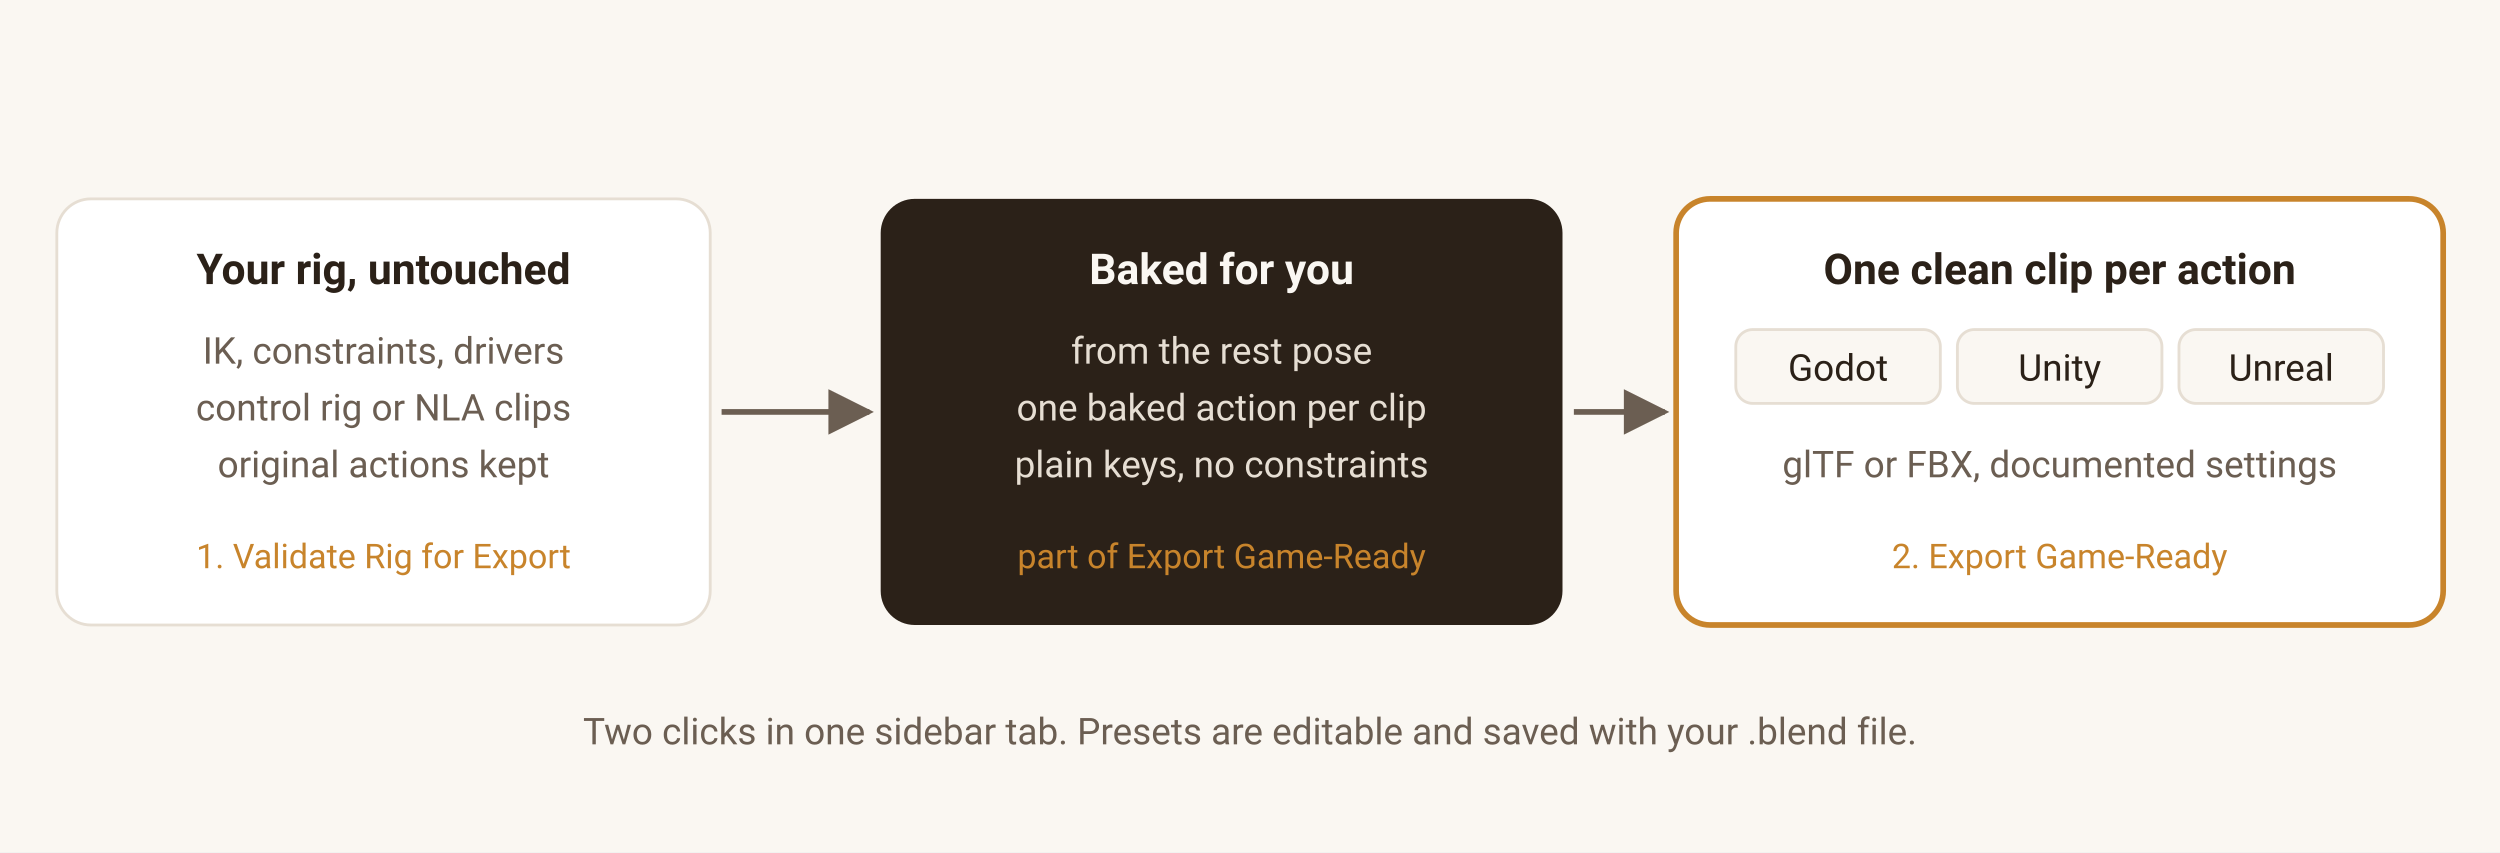
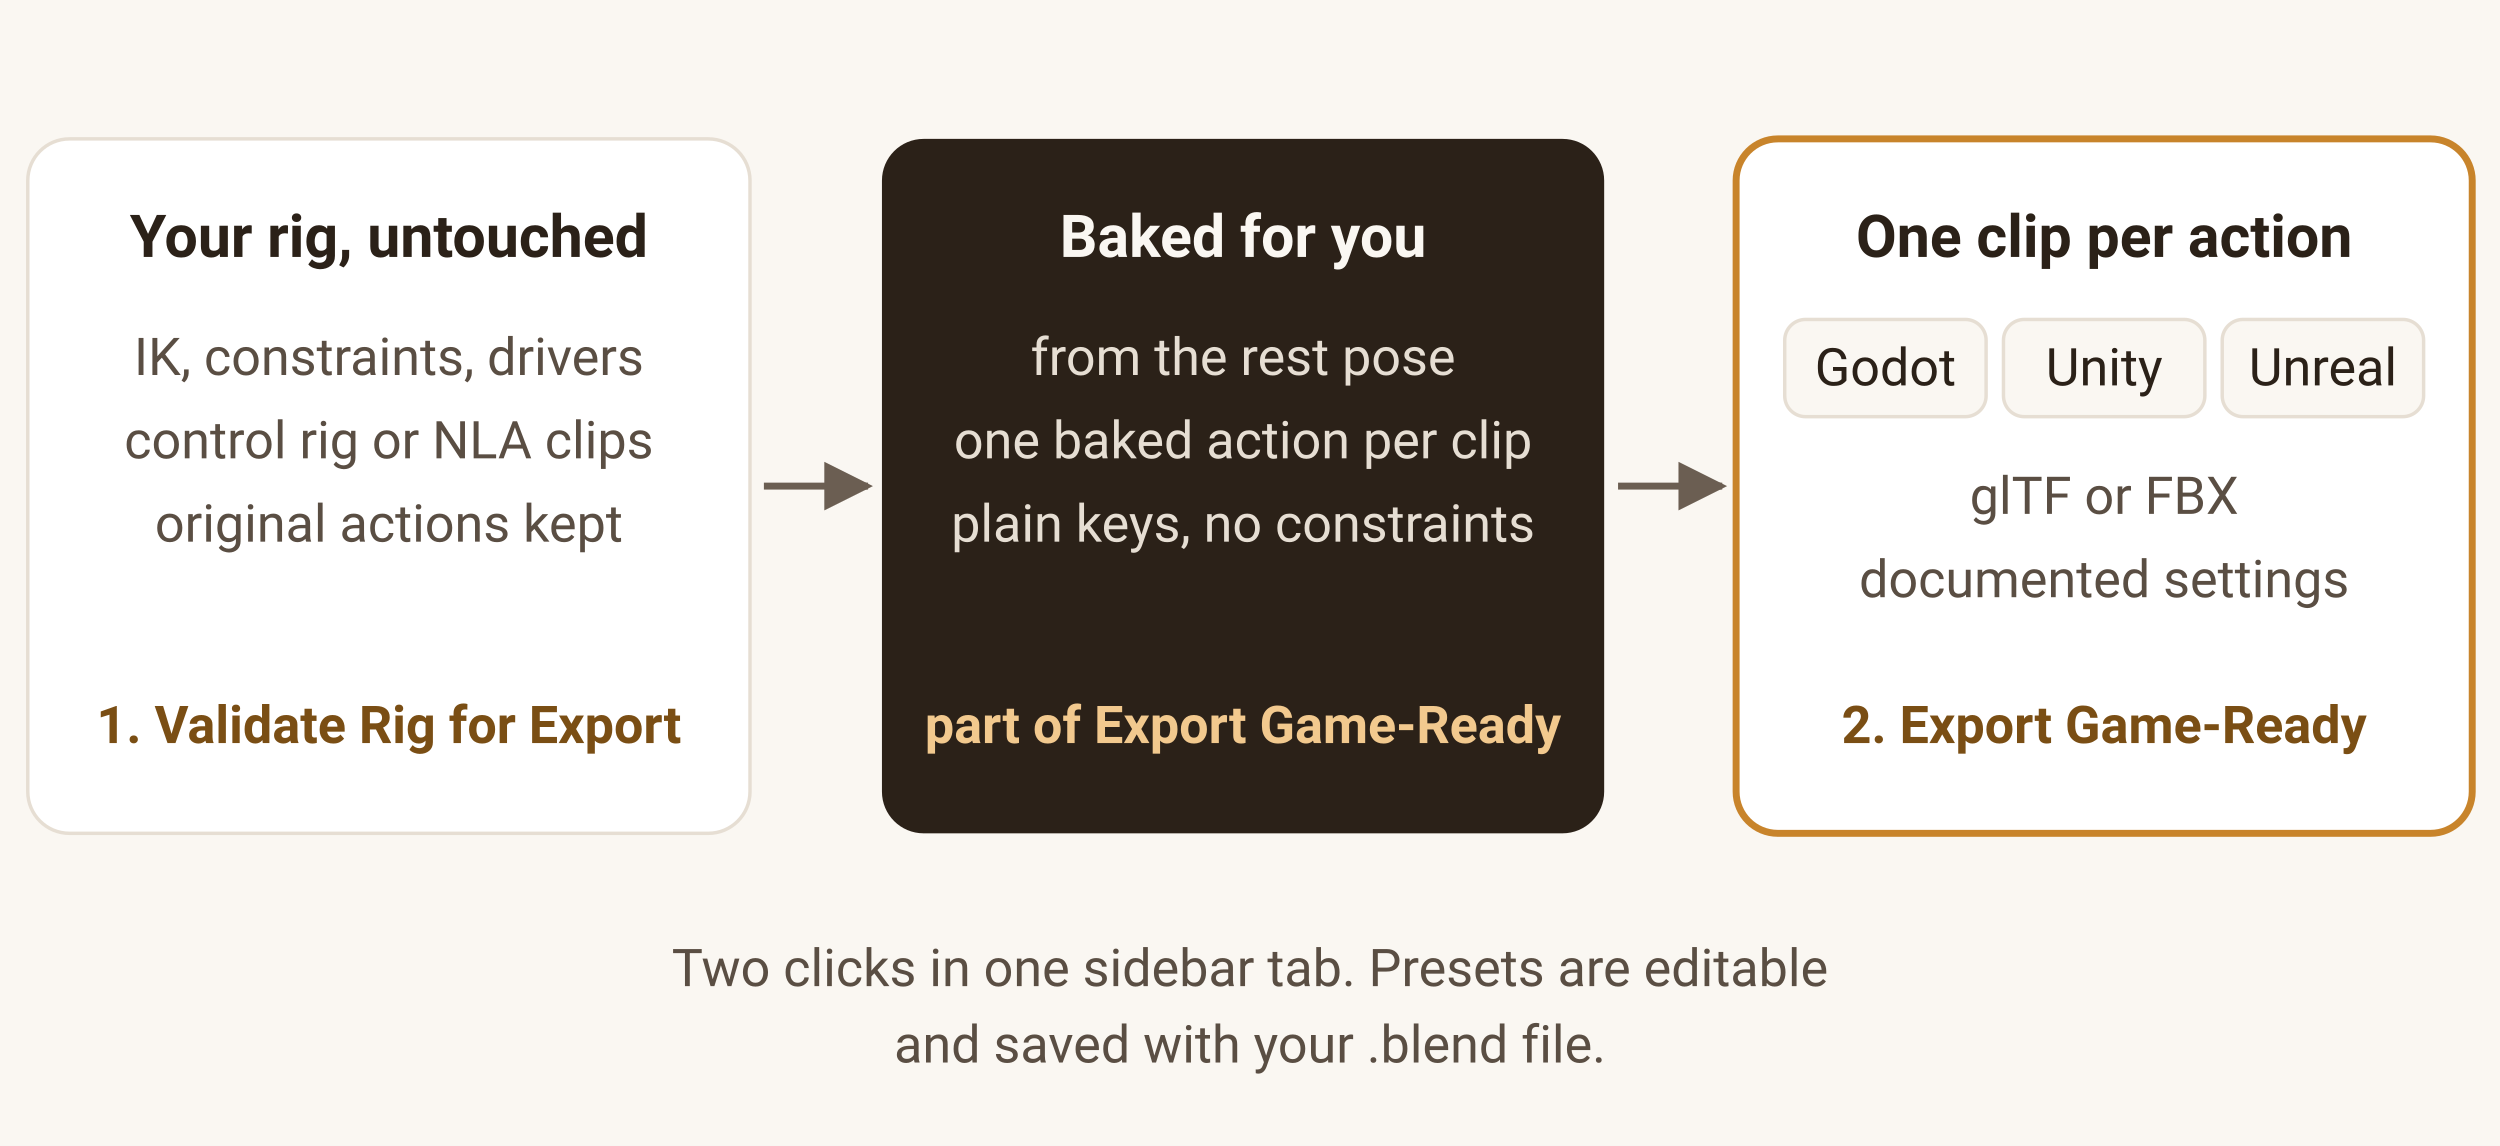
- <svg xmlns="http://www.w3.org/2000/svg" viewBox="0 0 880 300" width="880" height="300" font-family="system-ui, -apple-system, Segoe UI, Roboto, sans-serif">
+ <svg xmlns="http://www.w3.org/2000/svg" viewBox="0 0 720 330" width="720" height="330" font-family="system-ui, -apple-system, Segoe UI, Roboto, sans-serif">
  <defs>
-     <marker id="arrow" viewBox="0 0 10 10" refX="9" refY="5" markerWidth="8" markerHeight="8" orient="auto-start-reverse">
+     <marker id="arrow" viewBox="0 0 10 10" refX="9" refY="5" markerWidth="7" markerHeight="7" orient="auto-start-reverse">
      <path d="M0,0 L10,5 L0,10 z" fill="#6B5E52" />
    </marker>
  </defs>
-   <rect width="880" height="300" fill="#FAF7F2" />
-   <rect x="20" y="70" width="230" height="150" rx="12" fill="#FFFFFF" stroke="#E6DED3" />
-   <text x="135" y="100" text-anchor="middle" font-size="15" font-weight="600" fill="#2B2118">Your rig, untouched</text>
-   <text x="135" y="128" text-anchor="middle" font-size="13" fill="#6B5E52">IK, constraints, drivers</text>
-   <text x="135" y="148" text-anchor="middle" font-size="13" fill="#6B5E52">control rig or NLA clips</text>
-   <text x="135" y="168" text-anchor="middle" font-size="13" fill="#6B5E52">original actions kept</text>
-   <text x="135" y="200" text-anchor="middle" font-size="12" fill="#C8842B">1. Validate Rig for Export</text>
-   <line x1="254" y1="145" x2="306" y2="145" stroke="#6B5E52" stroke-width="2" marker-end="url(#arrow)" />
-   <rect x="310" y="70" width="240" height="150" rx="12" fill="#2B2118" />
-   <text x="430" y="100" text-anchor="middle" font-size="15" font-weight="600" fill="#FAF7F2">Baked for you</text>
-   <text x="430" y="128" text-anchor="middle" font-size="13" fill="#E6DED3">from the rest pose</text>
-   <text x="430" y="148" text-anchor="middle" font-size="13" fill="#E6DED3">one baked action per clip</text>
-   <text x="430" y="168" text-anchor="middle" font-size="13" fill="#E6DED3">plain keys, no constraints</text>
-   <text x="430" y="200" text-anchor="middle" font-size="12" fill="#C8842B">part of Export Game-Ready</text>
-   <line x1="554" y1="145" x2="586" y2="145" stroke="#6B5E52" stroke-width="2" marker-end="url(#arrow)" />
-   <rect x="590" y="70" width="270" height="150" rx="12" fill="#FFFFFF" stroke="#C8842B" stroke-width="2" />
-   <text x="725" y="100" text-anchor="middle" font-size="15" font-weight="600" fill="#2B2118">One clean clip per action</text>
-   <g font-size="13" fill="#2B2118">
-     <rect x="611" y="116" width="72" height="26" rx="6" fill="#FAF7F2" stroke="#E6DED3" />
-     <text x="647" y="134" text-anchor="middle">Godot</text>
-     <rect x="689" y="116" width="72" height="26" rx="6" fill="#FAF7F2" stroke="#E6DED3" />
-     <text x="725" y="134" text-anchor="middle">Unity</text>
-     <rect x="767" y="116" width="72" height="26" rx="6" fill="#FAF7F2" stroke="#E6DED3" />
-     <text x="803" y="134" text-anchor="middle">Unreal</text>
+   <rect width="720" height="330" fill="#FAF7F2" />
+   <rect x="8" y="40" width="208" height="200" rx="12" fill="#FFFFFF" stroke="#E6DED3" />
+   <text x="112" y="74" text-anchor="middle" font-size="17" font-weight="600" fill="#2B2118">Your rig, untouched</text>
+   <text x="112" y="108" text-anchor="middle" font-size="15" fill="#5A4E43">IK, constraints, drivers</text>
+   <text x="112" y="132" text-anchor="middle" font-size="15" fill="#5A4E43">control rig or NLA clips</text>
+   <text x="112" y="156" text-anchor="middle" font-size="15" fill="#5A4E43">original actions kept</text>
+   <text x="112" y="214" text-anchor="middle" font-size="15" font-weight="600" fill="#7A4E14">1. Validate Rig for Export</text>
+   <line x1="220" y1="140" x2="250" y2="140" stroke="#6B5E52" stroke-width="2" marker-end="url(#arrow)" />
+   <rect x="254" y="40" width="208" height="200" rx="12" fill="#2B2118" />
+   <text x="358" y="74" text-anchor="middle" font-size="17" font-weight="600" fill="#FAF7F2">Baked for you</text>
+   <text x="358" y="108" text-anchor="middle" font-size="15" fill="#E6DED3">from the rest pose</text>
+   <text x="358" y="132" text-anchor="middle" font-size="15" fill="#E6DED3">one baked action per clip</text>
+   <text x="358" y="156" text-anchor="middle" font-size="15" fill="#E6DED3">plain keys, no constraints</text>
+   <text x="358" y="214" text-anchor="middle" font-size="15" font-weight="600" fill="#F2C98E">part of Export Game-Ready</text>
+   <line x1="466" y1="140" x2="496" y2="140" stroke="#6B5E52" stroke-width="2" marker-end="url(#arrow)" />
+   <rect x="500" y="40" width="212" height="200" rx="12" fill="#FFFFFF" stroke="#C8842B" stroke-width="2" />
+   <text x="606" y="74" text-anchor="middle" font-size="17" font-weight="600" fill="#2B2118">One clip per action</text>
+   <g font-size="15" fill="#2B2118">
+     <rect x="514" y="92" width="58" height="28" rx="6" fill="#FAF7F2" stroke="#E6DED3" />
+     <text x="543" y="111" text-anchor="middle">Godot</text>
+     <rect x="577" y="92" width="58" height="28" rx="6" fill="#FAF7F2" stroke="#E6DED3" />
+     <text x="606" y="111" text-anchor="middle">Unity</text>
+     <rect x="640" y="92" width="58" height="28" rx="6" fill="#FAF7F2" stroke="#E6DED3" />
+     <text x="669" y="111" text-anchor="middle">Unreal</text>
  </g>
-   <text x="725" y="168" text-anchor="middle" font-size="13" fill="#6B5E52">glTF or FBX, documented settings</text>
-   <text x="725" y="200" text-anchor="middle" font-size="12" fill="#C8842B">2. Export Game-Ready</text>
-   <text x="440" y="262" text-anchor="middle" font-size="13" fill="#6B5E52">Two clicks in one sidebar tab. Presets are editable and saved with your .blend file.</text>
+   <text x="606" y="148" text-anchor="middle" font-size="15" fill="#5A4E43">glTF or FBX</text>
+   <text x="606" y="172" text-anchor="middle" font-size="15" fill="#5A4E43">documented settings</text>
+   <text x="606" y="214" text-anchor="middle" font-size="15" font-weight="600" fill="#7A4E14">2. Export Game-Ready</text>
+   <text x="360" y="284" text-anchor="middle" font-size="15" fill="#5A4E43">Two clicks in one sidebar tab. Presets are editable</text>
+   <text x="360" y="306" text-anchor="middle" font-size="15" fill="#5A4E43">and saved with your .blend file.</text>
</svg>
